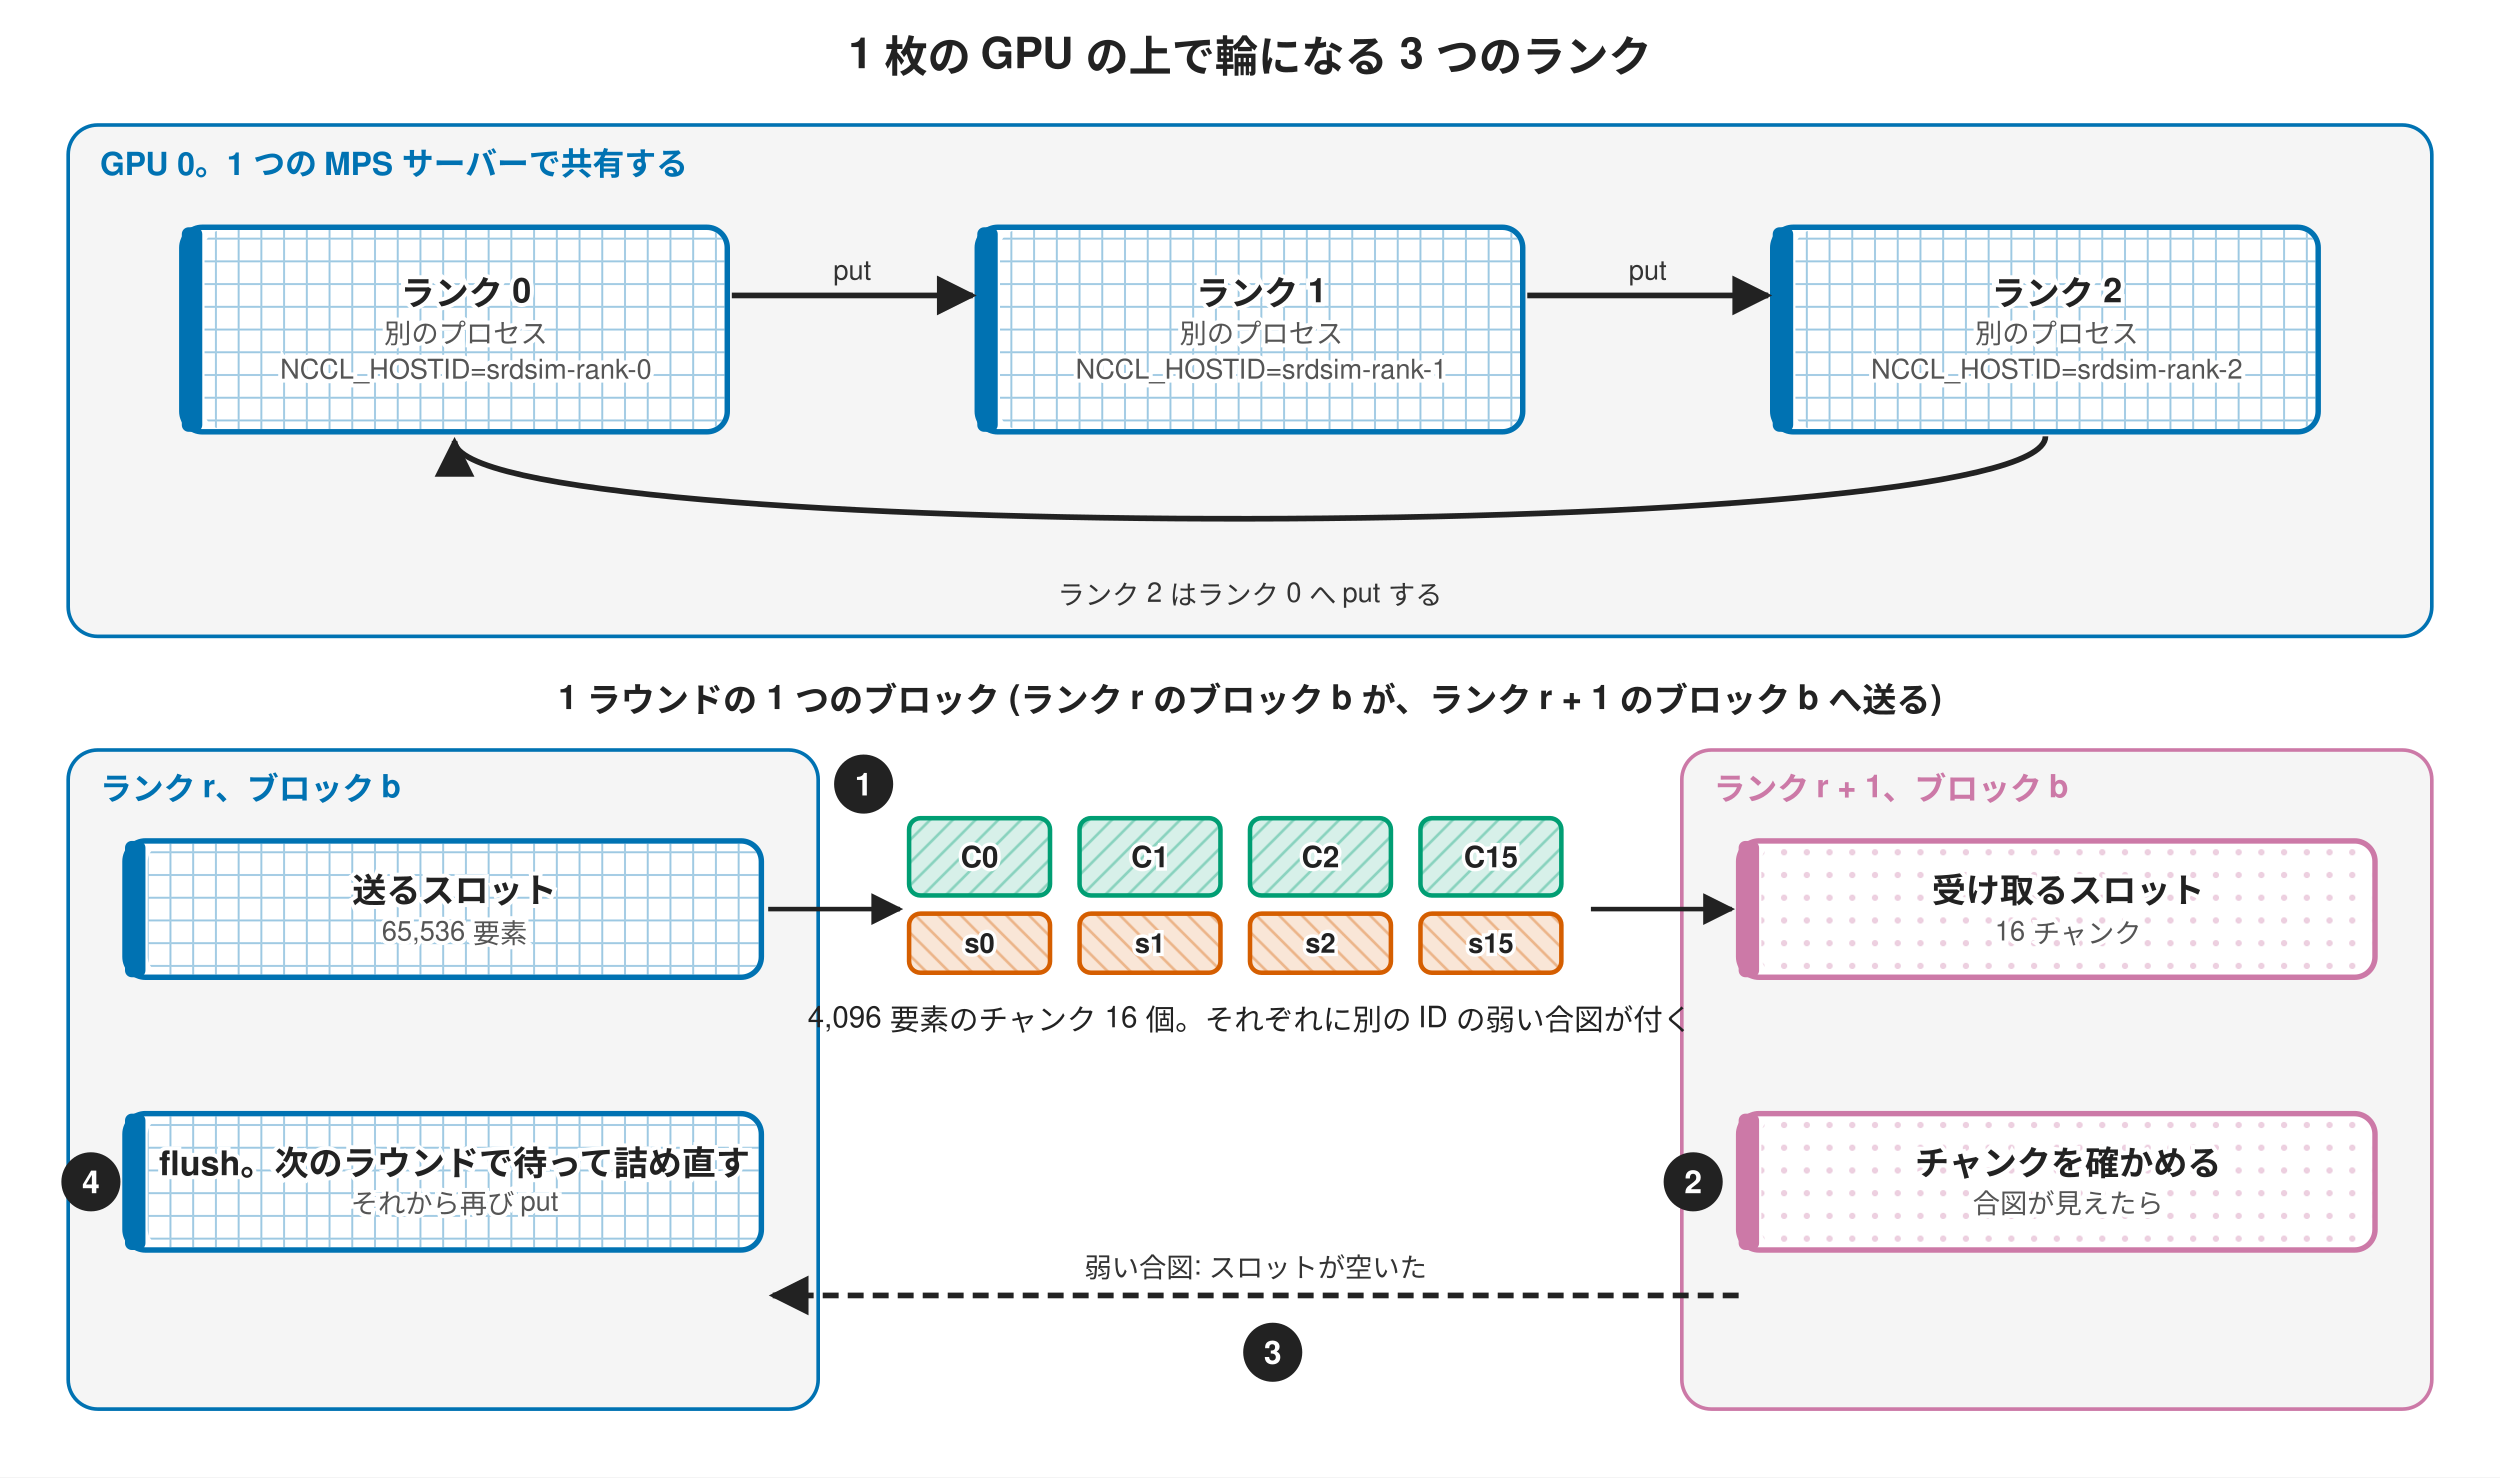
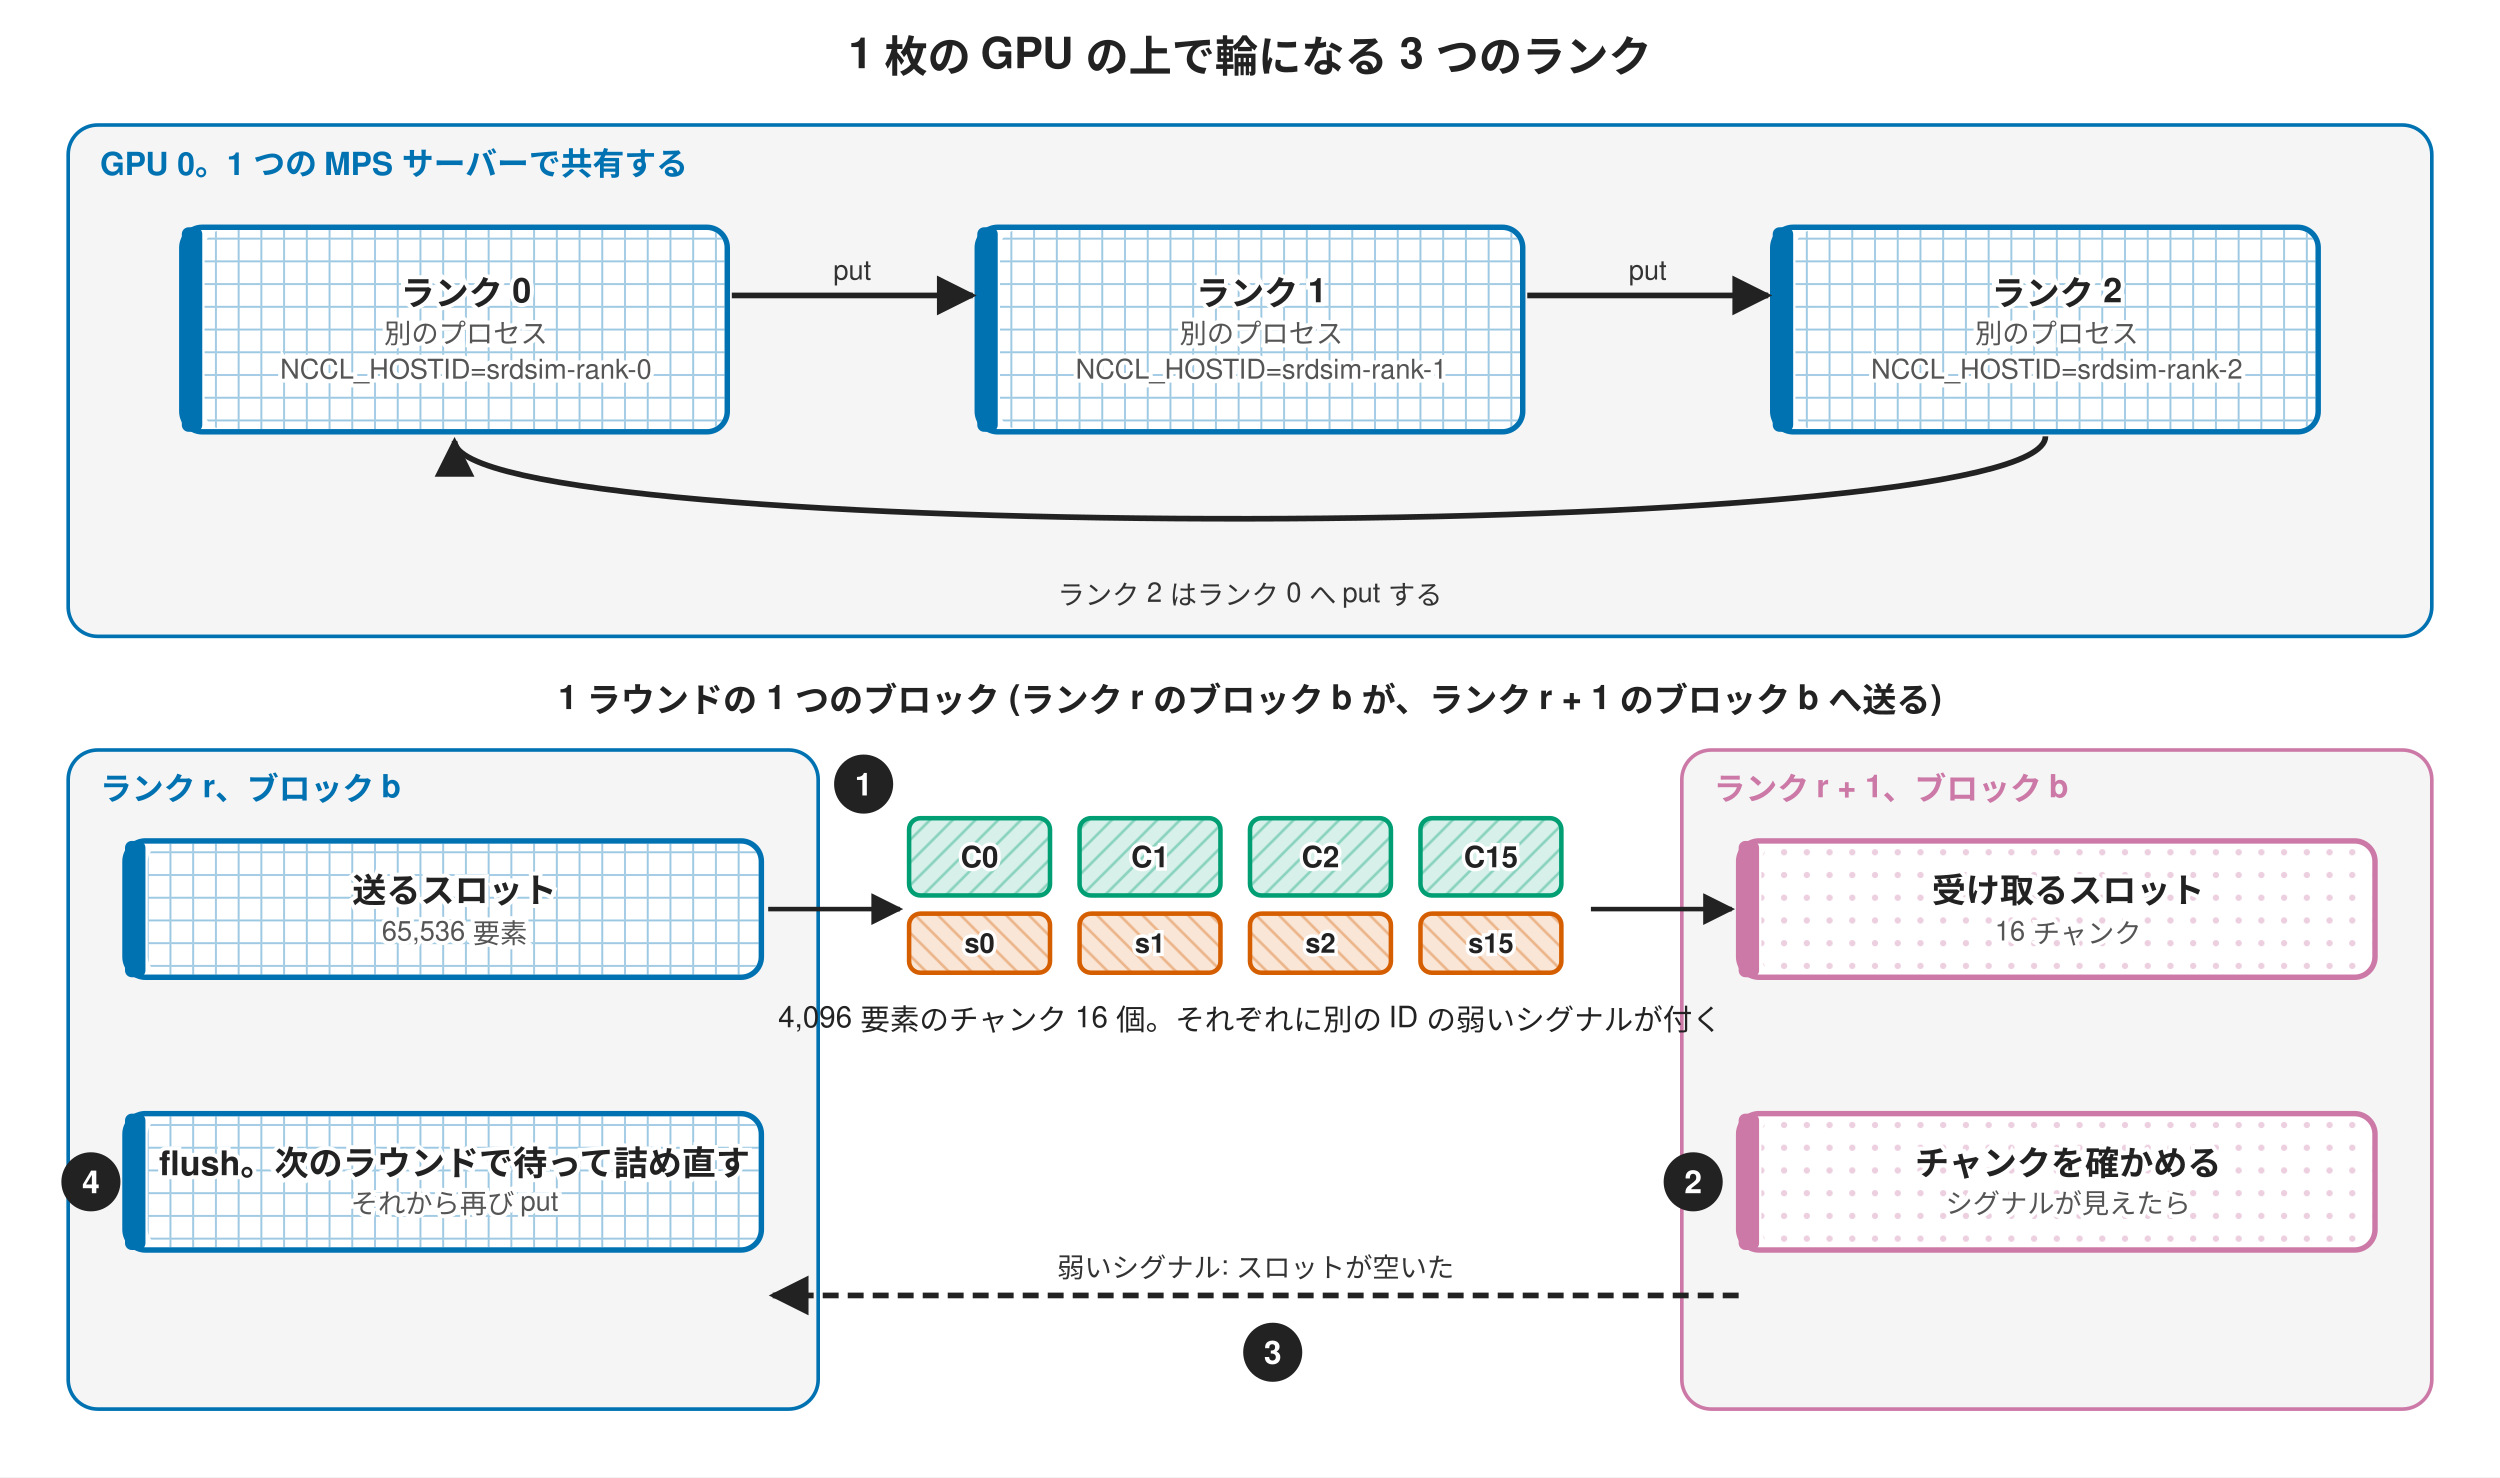
<svg xmlns="http://www.w3.org/2000/svg" width="1100" height="650" viewBox="0 0 1100 650">
  <defs>
    <pattern id="p-nccl" width="10" height="10" patternUnits="userSpaceOnUse">
      <g stroke="#0072B2" opacity="0.35">
        <path d="M0,5 h10 M5,0 v10" stroke-width="0.9" />
      </g>
    </pattern>
    <marker id="m22" viewBox="0 0 10 10" refX="9" refY="5" markerWidth="7" markerHeight="7" orient="auto-start-reverse">
      <path d="M0,0 L10,5 L0,10 z" fill="#222222" />
    </marker>
    <marker id="m24" viewBox="0 0 10 10" refX="9" refY="5" markerWidth="7" markerHeight="7" orient="auto-start-reverse">
      <path d="M0,0 L10,5 L0,10 z" fill="#222222" />
    </marker>
    <marker id="m26" viewBox="0 0 10 10" refX="9" refY="5" markerWidth="7" markerHeight="7" orient="auto">
      <path d="M0,0 L10,5 L0,10 z" fill="#222222" />
    </marker>
    <pattern id="p-target" width="10" height="10" patternUnits="userSpaceOnUse">
      <g stroke="#CC79A7" opacity="0.35">
        <circle cx="5" cy="5" r="1.4" stroke="none" fill="#CC79A7" />
      </g>
    </pattern>
    <pattern id="p-sim" width="10" height="10" patternUnits="userSpaceOnUse">
      <g stroke="#009E73" opacity="0.35">
        <path d="M-2,2 l4,-4 M0,10 l10,-10 M8,12 l4,-4" stroke-width="1.2" />
      </g>
    </pattern>
    <pattern id="p-sig" width="10" height="10" patternUnits="userSpaceOnUse">
      <g stroke="#D55E00" opacity="0.35">
        <path d="M-2,8 l4,4 M0,0 l10,10 M8,-2 l4,4" stroke-width="1.2" />
      </g>
    </pattern>
    <marker id="m67" viewBox="0 0 10 10" refX="9" refY="5" markerWidth="7" markerHeight="7" orient="auto-start-reverse">
      <path d="M0,0 L10,5 L0,10 z" fill="#222222" />
    </marker>
    <marker id="m68" viewBox="0 0 10 10" refX="9" refY="5" markerWidth="7" markerHeight="7" orient="auto-start-reverse">
      <path d="M0,0 L10,5 L0,10 z" fill="#222222" />
    </marker>
    <marker id="m79" viewBox="0 0 10 10" refX="9" refY="5" markerWidth="7" markerHeight="7" orient="auto-start-reverse">
      <path d="M0,0 L10,5 L0,10 z" fill="#222222" />
    </marker>
  </defs>
  <rect x="0" y="0" width="1100" height="650" fill="#FFFFFF" />
  <text x="550.0" y="30.0" font-family="Helvetica, Arial, 'Hiragino Sans', 'Hiragino Kaku Gothic ProN', 'Noto Sans CJK JP', 'Noto Sans JP', sans-serif" font-size="19" font-weight="bold" text-anchor="middle" fill="#222222">1 枚の GPU の上で輪になる 3 つのランク</text>
  <rect x="30" y="55" width="1040" height="225" rx="13" fill="#F5F5F5" stroke="#0072B2" stroke-width="1.6" />
  <text x="44.0" y="77.0" font-family="Helvetica, Arial, 'Hiragino Sans', 'Hiragino Kaku Gothic ProN', 'Noto Sans CJK JP', 'Noto Sans JP', sans-serif" font-size="14" font-weight="bold" text-anchor="start" fill="#0072B2">GPU 0。1 つの MPS サーバーで共有する</text>
  <rect x="80" y="100" width="240" height="90" rx="9" fill="#FFFFFF" stroke="#0072B2" stroke-width="2.4" />
  <rect x="90" y="101.2" width="228.8" height="87.6" rx="8" fill="url(#p-nccl)" />
  <rect x="80" y="100" width="9" height="90" rx="3" fill="#0072B2" />
  <text x="205.0" y="134.3" font-family="Helvetica, Arial, 'Hiragino Sans', 'Hiragino Kaku Gothic ProN', 'Noto Sans CJK JP', 'Noto Sans JP', sans-serif" font-size="15" font-weight="bold" text-anchor="middle" fill="#222222" stroke="#FFFFFF" stroke-width="3.5" paint-order="stroke">ランク 0</text>
  <text x="205.0" y="151.0" font-family="Helvetica, Arial, 'Hiragino Sans', 'Hiragino Kaku Gothic ProN', 'Noto Sans CJK JP', 'Noto Sans JP', sans-serif" font-size="12" font-weight="normal" text-anchor="middle" fill="#555555" stroke="#FFFFFF" stroke-width="3.5" paint-order="stroke">別のプロセス</text>
  <text x="205.0" y="166.6" font-family="Helvetica, Arial, 'Hiragino Sans', 'Hiragino Kaku Gothic ProN', 'Noto Sans CJK JP', 'Noto Sans JP', sans-serif" font-size="12" font-weight="normal" text-anchor="middle" fill="#555555" stroke="#FFFFFF" stroke-width="3.5" paint-order="stroke">NCCL_HOSTID=srdsim-rank-0</text>
  <rect x="430" y="100" width="240" height="90" rx="9" fill="#FFFFFF" stroke="#0072B2" stroke-width="2.4" />
  <rect x="440" y="101.2" width="228.8" height="87.6" rx="8" fill="url(#p-nccl)" />
  <rect x="430" y="100" width="9" height="90" rx="3" fill="#0072B2" />
  <text x="555.0" y="134.3" font-family="Helvetica, Arial, 'Hiragino Sans', 'Hiragino Kaku Gothic ProN', 'Noto Sans CJK JP', 'Noto Sans JP', sans-serif" font-size="15" font-weight="bold" text-anchor="middle" fill="#222222" stroke="#FFFFFF" stroke-width="3.5" paint-order="stroke">ランク 1</text>
  <text x="555.0" y="151.0" font-family="Helvetica, Arial, 'Hiragino Sans', 'Hiragino Kaku Gothic ProN', 'Noto Sans CJK JP', 'Noto Sans JP', sans-serif" font-size="12" font-weight="normal" text-anchor="middle" fill="#555555" stroke="#FFFFFF" stroke-width="3.5" paint-order="stroke">別のプロセス</text>
  <text x="555.0" y="166.6" font-family="Helvetica, Arial, 'Hiragino Sans', 'Hiragino Kaku Gothic ProN', 'Noto Sans CJK JP', 'Noto Sans JP', sans-serif" font-size="12" font-weight="normal" text-anchor="middle" fill="#555555" stroke="#FFFFFF" stroke-width="3.5" paint-order="stroke">NCCL_HOSTID=srdsim-rank-1</text>
  <rect x="780" y="100" width="240" height="90" rx="9" fill="#FFFFFF" stroke="#0072B2" stroke-width="2.4" />
  <rect x="790" y="101.2" width="228.8" height="87.6" rx="8" fill="url(#p-nccl)" />
  <rect x="780" y="100" width="9" height="90" rx="3" fill="#0072B2" />
  <text x="905.0" y="134.3" font-family="Helvetica, Arial, 'Hiragino Sans', 'Hiragino Kaku Gothic ProN', 'Noto Sans CJK JP', 'Noto Sans JP', sans-serif" font-size="15" font-weight="bold" text-anchor="middle" fill="#222222" stroke="#FFFFFF" stroke-width="3.5" paint-order="stroke">ランク 2</text>
  <text x="905.0" y="151.0" font-family="Helvetica, Arial, 'Hiragino Sans', 'Hiragino Kaku Gothic ProN', 'Noto Sans CJK JP', 'Noto Sans JP', sans-serif" font-size="12" font-weight="normal" text-anchor="middle" fill="#555555" stroke="#FFFFFF" stroke-width="3.5" paint-order="stroke">別のプロセス</text>
  <text x="905.0" y="166.6" font-family="Helvetica, Arial, 'Hiragino Sans', 'Hiragino Kaku Gothic ProN', 'Noto Sans CJK JP', 'Noto Sans JP', sans-serif" font-size="12" font-weight="normal" text-anchor="middle" fill="#555555" stroke="#FFFFFF" stroke-width="3.5" paint-order="stroke">NCCL_HOSTID=srdsim-rank-2</text>
  <line x1="322" y1="130" x2="428" y2="130" stroke="#222222" stroke-width="2.5" marker-end="url(#m22)" />
  <text x="375.0" y="123.0" font-family="Helvetica, Arial, 'Hiragino Sans', 'Hiragino Kaku Gothic ProN', 'Noto Sans CJK JP', 'Noto Sans JP', sans-serif" font-size="12" font-weight="normal" text-anchor="middle" fill="#333333">put</text>
  <line x1="672" y1="130" x2="778" y2="130" stroke="#222222" stroke-width="2.5" marker-end="url(#m24)" />
  <text x="725.0" y="123.0" font-family="Helvetica, Arial, 'Hiragino Sans', 'Hiragino Kaku Gothic ProN', 'Noto Sans CJK JP', 'Noto Sans JP', sans-serif" font-size="12" font-weight="normal" text-anchor="middle" fill="#333333">put</text>
  <path d="M 900 192 C 900 240, 200 240, 200 194" fill="none" stroke="#222222" stroke-width="2.5" marker-end="url(#m26)" />
  <text x="550.0" y="266.0" font-family="Helvetica, Arial, 'Hiragino Sans', 'Hiragino Kaku Gothic ProN', 'Noto Sans CJK JP', 'Noto Sans JP', sans-serif" font-size="12" font-weight="normal" text-anchor="middle" fill="#333333">ランク 2 はランク 0 へ put する</text>
  <text x="550.0" y="312.0" font-family="Helvetica, Arial, 'Hiragino Sans', 'Hiragino Kaku Gothic ProN', 'Noto Sans CJK JP', 'Noto Sans JP', sans-serif" font-size="15" font-weight="bold" text-anchor="middle" fill="#222222">1 ラウンドの 1 つのブロック (ランク r のブロック b が、ランク r + 1 のブロック b へ送る)</text>
  <rect x="30" y="330" width="330" height="290" rx="13" fill="#F5F5F5" stroke="#0072B2" stroke-width="1.6" />
  <text x="44.0" y="352.0" font-family="Helvetica, Arial, 'Hiragino Sans', 'Hiragino Kaku Gothic ProN', 'Noto Sans CJK JP', 'Noto Sans JP', sans-serif" font-size="14" font-weight="bold" text-anchor="start" fill="#0072B2">ランク r、ブロック b</text>
  <rect x="740" y="330" width="330" height="290" rx="13" fill="#F5F5F5" stroke="#CC79A7" stroke-width="1.6" />
  <text x="754.0" y="352.0" font-family="Helvetica, Arial, 'Hiragino Sans', 'Hiragino Kaku Gothic ProN', 'Noto Sans CJK JP', 'Noto Sans JP', sans-serif" font-size="14" font-weight="bold" text-anchor="start" fill="#CC79A7">ランク r + 1、ブロック b</text>
  <rect x="55" y="370" width="280" height="60" rx="9" fill="#FFFFFF" stroke="#0072B2" stroke-width="2.4" />
  <rect x="65" y="371.2" width="268.8" height="57.6" rx="8" fill="url(#p-nccl)" />
  <rect x="55" y="370" width="9" height="60" rx="3" fill="#0072B2" />
  <text x="200.0" y="397.1" font-family="Helvetica, Arial, 'Hiragino Sans', 'Hiragino Kaku Gothic ProN', 'Noto Sans CJK JP', 'Noto Sans JP', sans-serif" font-size="15" font-weight="bold" text-anchor="middle" fill="#222222" stroke="#FFFFFF" stroke-width="3.5" paint-order="stroke">送るスロット</text>
  <text x="200.0" y="413.8" font-family="Helvetica, Arial, 'Hiragino Sans', 'Hiragino Kaku Gothic ProN', 'Noto Sans CJK JP', 'Noto Sans JP', sans-serif" font-size="12" font-weight="normal" text-anchor="middle" fill="#555555" stroke="#FFFFFF" stroke-width="3.5" paint-order="stroke">65,536 要素</text>
  <rect x="765" y="370" width="280" height="60" rx="9" fill="#FFFFFF" stroke="#CC79A7" stroke-width="2.4" />
  <rect x="775" y="371.2" width="268.8" height="57.6" rx="8" fill="url(#p-target)" />
  <rect x="765" y="370" width="9" height="60" rx="3" fill="#CC79A7" />
  <text x="910.0" y="397.1" font-family="Helvetica, Arial, 'Hiragino Sans', 'Hiragino Kaku Gothic ProN', 'Noto Sans CJK JP', 'Noto Sans JP', sans-serif" font-size="15" font-weight="bold" text-anchor="middle" fill="#222222" stroke="#FFFFFF" stroke-width="3.5" paint-order="stroke">受け取るスロット</text>
  <text x="910.0" y="413.8" font-family="Helvetica, Arial, 'Hiragino Sans', 'Hiragino Kaku Gothic ProN', 'Noto Sans CJK JP', 'Noto Sans JP', sans-serif" font-size="12" font-weight="normal" text-anchor="middle" fill="#555555" stroke="#FFFFFF" stroke-width="3.5" paint-order="stroke">16 チャンク</text>
  <rect x="400" y="360" width="62" height="34" rx="5" fill="#009E73" fill-opacity="0.16" stroke="#009E73" stroke-width="2" />
  <rect x="400" y="360" width="62" height="34" rx="5" fill="url(#p-sim)" />
  <text x="431.0" y="381.6" font-family="Helvetica, Arial, 'Hiragino Sans', 'Hiragino Kaku Gothic ProN', 'Noto Sans CJK JP', 'Noto Sans JP', sans-serif" font-size="13" font-weight="bold" text-anchor="middle" fill="#222222" stroke="#FFFFFF" stroke-width="3" paint-order="stroke">C0</text>
  <rect x="400" y="402" width="62" height="26" rx="5" fill="#D55E00" fill-opacity="0.16" stroke="#D55E00" stroke-width="2" />
  <rect x="400" y="402" width="62" height="26" rx="5" fill="url(#p-sig)" />
  <text x="431.0" y="419.2" font-family="Helvetica, Arial, 'Hiragino Sans', 'Hiragino Kaku Gothic ProN', 'Noto Sans CJK JP', 'Noto Sans JP', sans-serif" font-size="12" font-weight="bold" text-anchor="middle" fill="#222222" stroke="#FFFFFF" stroke-width="3" paint-order="stroke">s0</text>
  <rect x="475" y="360" width="62" height="34" rx="5" fill="#009E73" fill-opacity="0.16" stroke="#009E73" stroke-width="2" />
  <rect x="475" y="360" width="62" height="34" rx="5" fill="url(#p-sim)" />
  <text x="506.0" y="381.6" font-family="Helvetica, Arial, 'Hiragino Sans', 'Hiragino Kaku Gothic ProN', 'Noto Sans CJK JP', 'Noto Sans JP', sans-serif" font-size="13" font-weight="bold" text-anchor="middle" fill="#222222" stroke="#FFFFFF" stroke-width="3" paint-order="stroke">C1</text>
  <rect x="475" y="402" width="62" height="26" rx="5" fill="#D55E00" fill-opacity="0.16" stroke="#D55E00" stroke-width="2" />
  <rect x="475" y="402" width="62" height="26" rx="5" fill="url(#p-sig)" />
  <text x="506.0" y="419.2" font-family="Helvetica, Arial, 'Hiragino Sans', 'Hiragino Kaku Gothic ProN', 'Noto Sans CJK JP', 'Noto Sans JP', sans-serif" font-size="12" font-weight="bold" text-anchor="middle" fill="#222222" stroke="#FFFFFF" stroke-width="3" paint-order="stroke">s1</text>
  <rect x="550" y="360" width="62" height="34" rx="5" fill="#009E73" fill-opacity="0.16" stroke="#009E73" stroke-width="2" />
  <rect x="550" y="360" width="62" height="34" rx="5" fill="url(#p-sim)" />
  <text x="581.0" y="381.6" font-family="Helvetica, Arial, 'Hiragino Sans', 'Hiragino Kaku Gothic ProN', 'Noto Sans CJK JP', 'Noto Sans JP', sans-serif" font-size="13" font-weight="bold" text-anchor="middle" fill="#222222" stroke="#FFFFFF" stroke-width="3" paint-order="stroke">C2</text>
  <rect x="550" y="402" width="62" height="26" rx="5" fill="#D55E00" fill-opacity="0.16" stroke="#D55E00" stroke-width="2" />
  <rect x="550" y="402" width="62" height="26" rx="5" fill="url(#p-sig)" />
  <text x="581.0" y="419.2" font-family="Helvetica, Arial, 'Hiragino Sans', 'Hiragino Kaku Gothic ProN', 'Noto Sans CJK JP', 'Noto Sans JP', sans-serif" font-size="12" font-weight="bold" text-anchor="middle" fill="#222222" stroke="#FFFFFF" stroke-width="3" paint-order="stroke">s2</text>
  <rect x="625" y="360" width="62" height="34" rx="5" fill="#009E73" fill-opacity="0.16" stroke="#009E73" stroke-width="2" />
  <rect x="625" y="360" width="62" height="34" rx="5" fill="url(#p-sim)" />
  <text x="656.0" y="381.6" font-family="Helvetica, Arial, 'Hiragino Sans', 'Hiragino Kaku Gothic ProN', 'Noto Sans CJK JP', 'Noto Sans JP', sans-serif" font-size="13" font-weight="bold" text-anchor="middle" fill="#222222" stroke="#FFFFFF" stroke-width="3" paint-order="stroke">C15</text>
  <rect x="625" y="402" width="62" height="26" rx="5" fill="#D55E00" fill-opacity="0.16" stroke="#D55E00" stroke-width="2" />
  <rect x="625" y="402" width="62" height="26" rx="5" fill="url(#p-sig)" />
  <text x="656.0" y="419.2" font-family="Helvetica, Arial, 'Hiragino Sans', 'Hiragino Kaku Gothic ProN', 'Noto Sans CJK JP', 'Noto Sans JP', sans-serif" font-size="12" font-weight="bold" text-anchor="middle" fill="#222222" stroke="#FFFFFF" stroke-width="3" paint-order="stroke">s15</text>
  <line x1="338" y1="400" x2="396" y2="400" stroke="#222222" stroke-width="2.0" marker-end="url(#m67)" />
  <line x1="700" y1="400" x2="762" y2="400" stroke="#222222" stroke-width="2.0" marker-end="url(#m68)" />
-   <text x="550.0" y="452.0" font-family="Helvetica, Arial, 'Hiragino Sans', 'Hiragino Kaku Gothic ProN', 'Noto Sans CJK JP', 'Noto Sans JP', sans-serif" font-size="13" font-weight="normal" text-anchor="middle" fill="#222222">4,096 要素のチャンク 16 個。それぞれに別の ID の弱い合図が付く</text>
+   <text x="550.0" y="452.0" font-family="Helvetica, Arial, 'Hiragino Sans', 'Hiragino Kaku Gothic ProN', 'Noto Sans CJK JP', 'Noto Sans JP', sans-serif" font-size="13" font-weight="normal" text-anchor="middle" fill="#222222">4,096 要素のチャンク 16 個。それぞれに別の ID の弱いシグナルが付く</text>
  <circle cx="380" cy="345" r="13" fill="#222222" />
  <text x="380" y="350" font-family="Helvetica, Arial, 'Hiragino Sans', 'Hiragino Kaku Gothic ProN', 'Noto Sans CJK JP', 'Noto Sans JP', sans-serif" font-size="14" font-weight="bold" text-anchor="middle" fill="#FFFFFF">1</text>
  <rect x="765" y="490" width="280" height="60" rx="9" fill="#FFFFFF" stroke="#CC79A7" stroke-width="2.4" />
  <rect x="775" y="491.2" width="268.8" height="57.6" rx="8" fill="url(#p-target)" />
  <rect x="765" y="490" width="9" height="60" rx="3" fill="#CC79A7" />
  <text x="910.0" y="517.1" font-family="Helvetica, Arial, 'Hiragino Sans', 'Hiragino Kaku Gothic ProN', 'Noto Sans CJK JP', 'Noto Sans JP', sans-serif" font-size="15" font-weight="bold" text-anchor="middle" fill="#222222" stroke="#FFFFFF" stroke-width="3.5" paint-order="stroke">チャンクを確かめる</text>
-   <text x="910.0" y="533.8" font-family="Helvetica, Arial, 'Hiragino Sans', 'Hiragino Kaku Gothic ProN', 'Noto Sans CJK JP', 'Noto Sans JP', sans-serif" font-size="12" font-weight="normal" text-anchor="middle" fill="#555555" stroke="#FFFFFF" stroke-width="3.5" paint-order="stroke">合図が見えたら</text>
+   <text x="910.0" y="533.8" font-family="Helvetica, Arial, 'Hiragino Sans', 'Hiragino Kaku Gothic ProN', 'Noto Sans CJK JP', 'Noto Sans JP', sans-serif" font-size="12" font-weight="normal" text-anchor="middle" fill="#555555" stroke="#FFFFFF" stroke-width="3.5" paint-order="stroke">シグナルが見えたら</text>
  <circle cx="745" cy="520" r="13" fill="#222222" />
  <text x="745" y="525" font-family="Helvetica, Arial, 'Hiragino Sans', 'Hiragino Kaku Gothic ProN', 'Noto Sans CJK JP', 'Noto Sans JP', sans-serif" font-size="14" font-weight="bold" text-anchor="middle" fill="#FFFFFF">2</text>
  <line x1="765" y1="570" x2="340" y2="570" stroke="#222222" stroke-width="2.5" stroke-dasharray="7 4" marker-end="url(#m79)" />
-   <text x="552.5" y="562.0" font-family="Helvetica, Arial, 'Hiragino Sans', 'Hiragino Kaku Gothic ProN', 'Noto Sans CJK JP', 'Noto Sans JP', sans-serif" font-size="12" font-weight="normal" text-anchor="middle" fill="#333333">弱い合図: スロットが空いた</text>
+   <text x="552.5" y="562.0" font-family="Helvetica, Arial, 'Hiragino Sans', 'Hiragino Kaku Gothic ProN', 'Noto Sans CJK JP', 'Noto Sans JP', sans-serif" font-size="12" font-weight="normal" text-anchor="middle" fill="#333333">弱いシグナル: スロットが空いた</text>
  <circle cx="560" cy="595" r="13" fill="#222222" />
  <text x="560" y="600" font-family="Helvetica, Arial, 'Hiragino Sans', 'Hiragino Kaku Gothic ProN', 'Noto Sans CJK JP', 'Noto Sans JP', sans-serif" font-size="14" font-weight="bold" text-anchor="middle" fill="#FFFFFF">3</text>
  <rect x="55" y="490" width="280" height="60" rx="9" fill="#FFFFFF" stroke="#0072B2" stroke-width="2.4" />
  <rect x="65" y="491.2" width="268.8" height="57.6" rx="8" fill="url(#p-nccl)" />
  <rect x="55" y="490" width="9" height="60" rx="3" fill="#0072B2" />
  <text x="200.0" y="517.1" font-family="Helvetica, Arial, 'Hiragino Sans', 'Hiragino Kaku Gothic ProN', 'Noto Sans CJK JP', 'Noto Sans JP', sans-serif" font-size="15" font-weight="bold" text-anchor="middle" fill="#222222" stroke="#FFFFFF" stroke-width="3.5" paint-order="stroke">flush。次のラウンドで待って詰め直す</text>
  <text x="200.0" y="533.8" font-family="Helvetica, Arial, 'Hiragino Sans', 'Hiragino Kaku Gothic ProN', 'Noto Sans CJK JP', 'Noto Sans JP', sans-serif" font-size="12" font-weight="normal" text-anchor="middle" fill="#555555" stroke="#FFFFFF" stroke-width="3.5" paint-order="stroke">それから再び put</text>
  <circle cx="40" cy="520" r="13" fill="#222222" />
  <text x="40" y="525" font-family="Helvetica, Arial, 'Hiragino Sans', 'Hiragino Kaku Gothic ProN', 'Noto Sans CJK JP', 'Noto Sans JP', sans-serif" font-size="14" font-weight="bold" text-anchor="middle" fill="#FFFFFF">4</text>
</svg>
